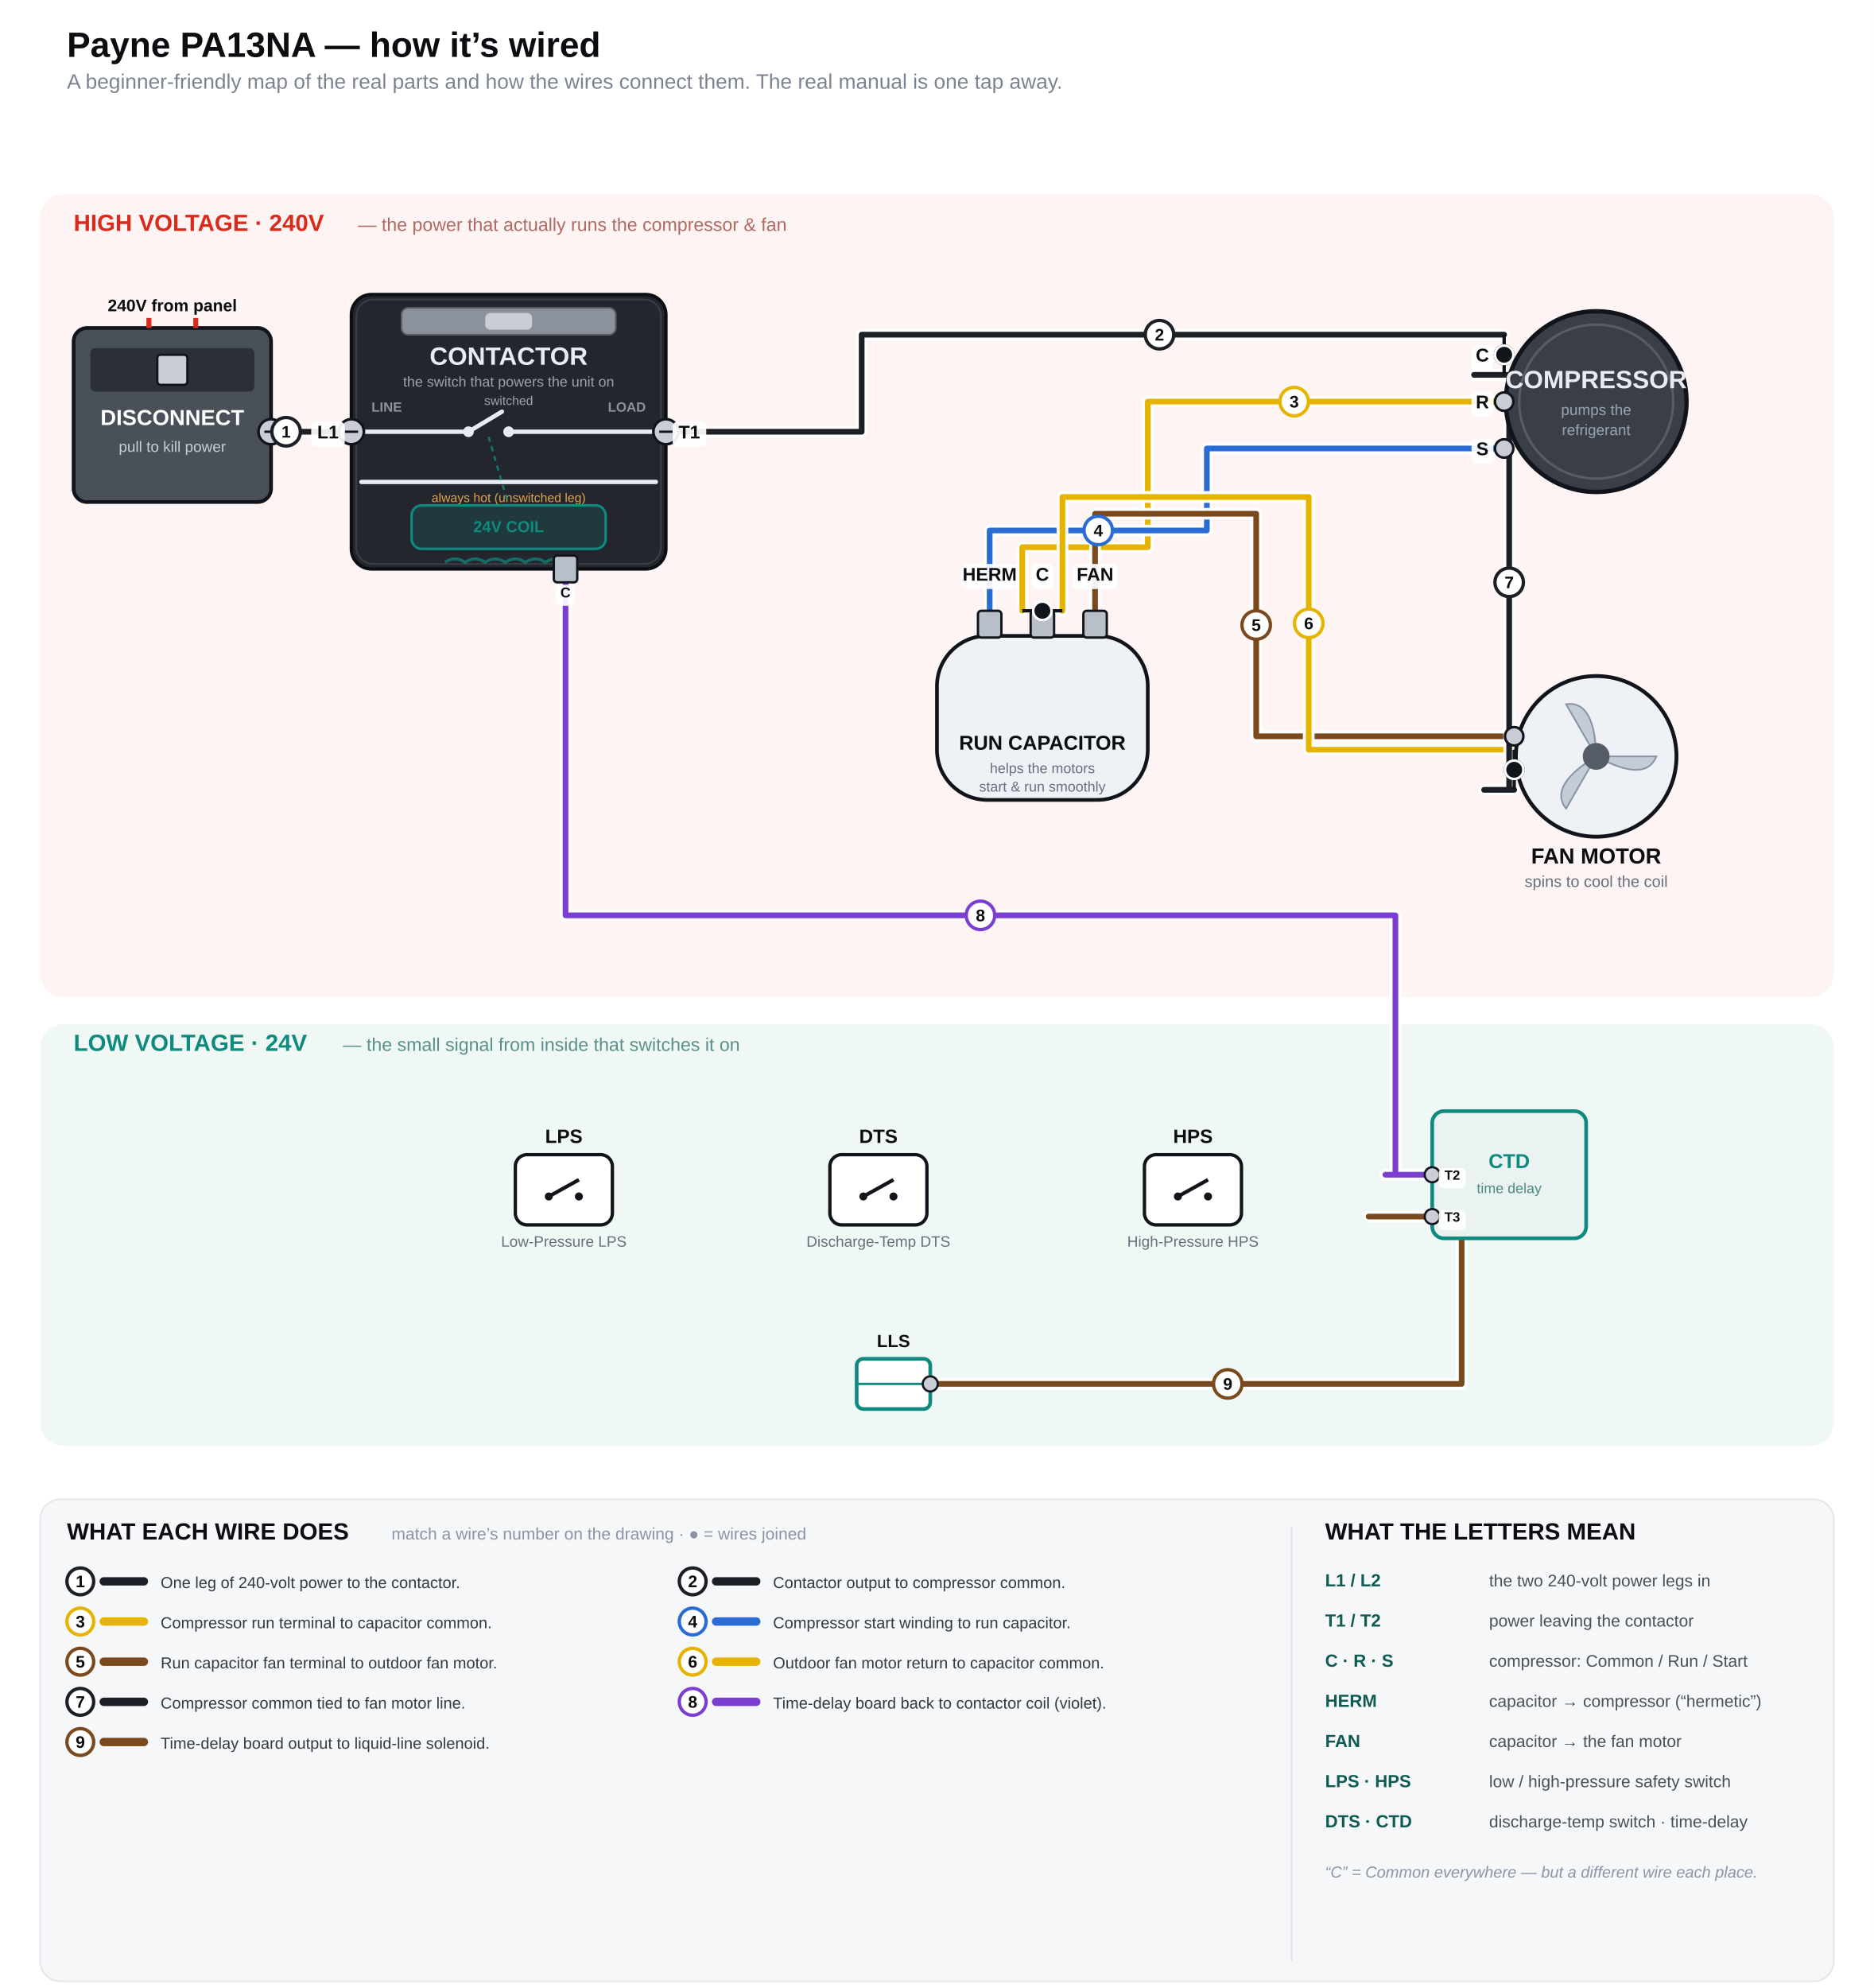
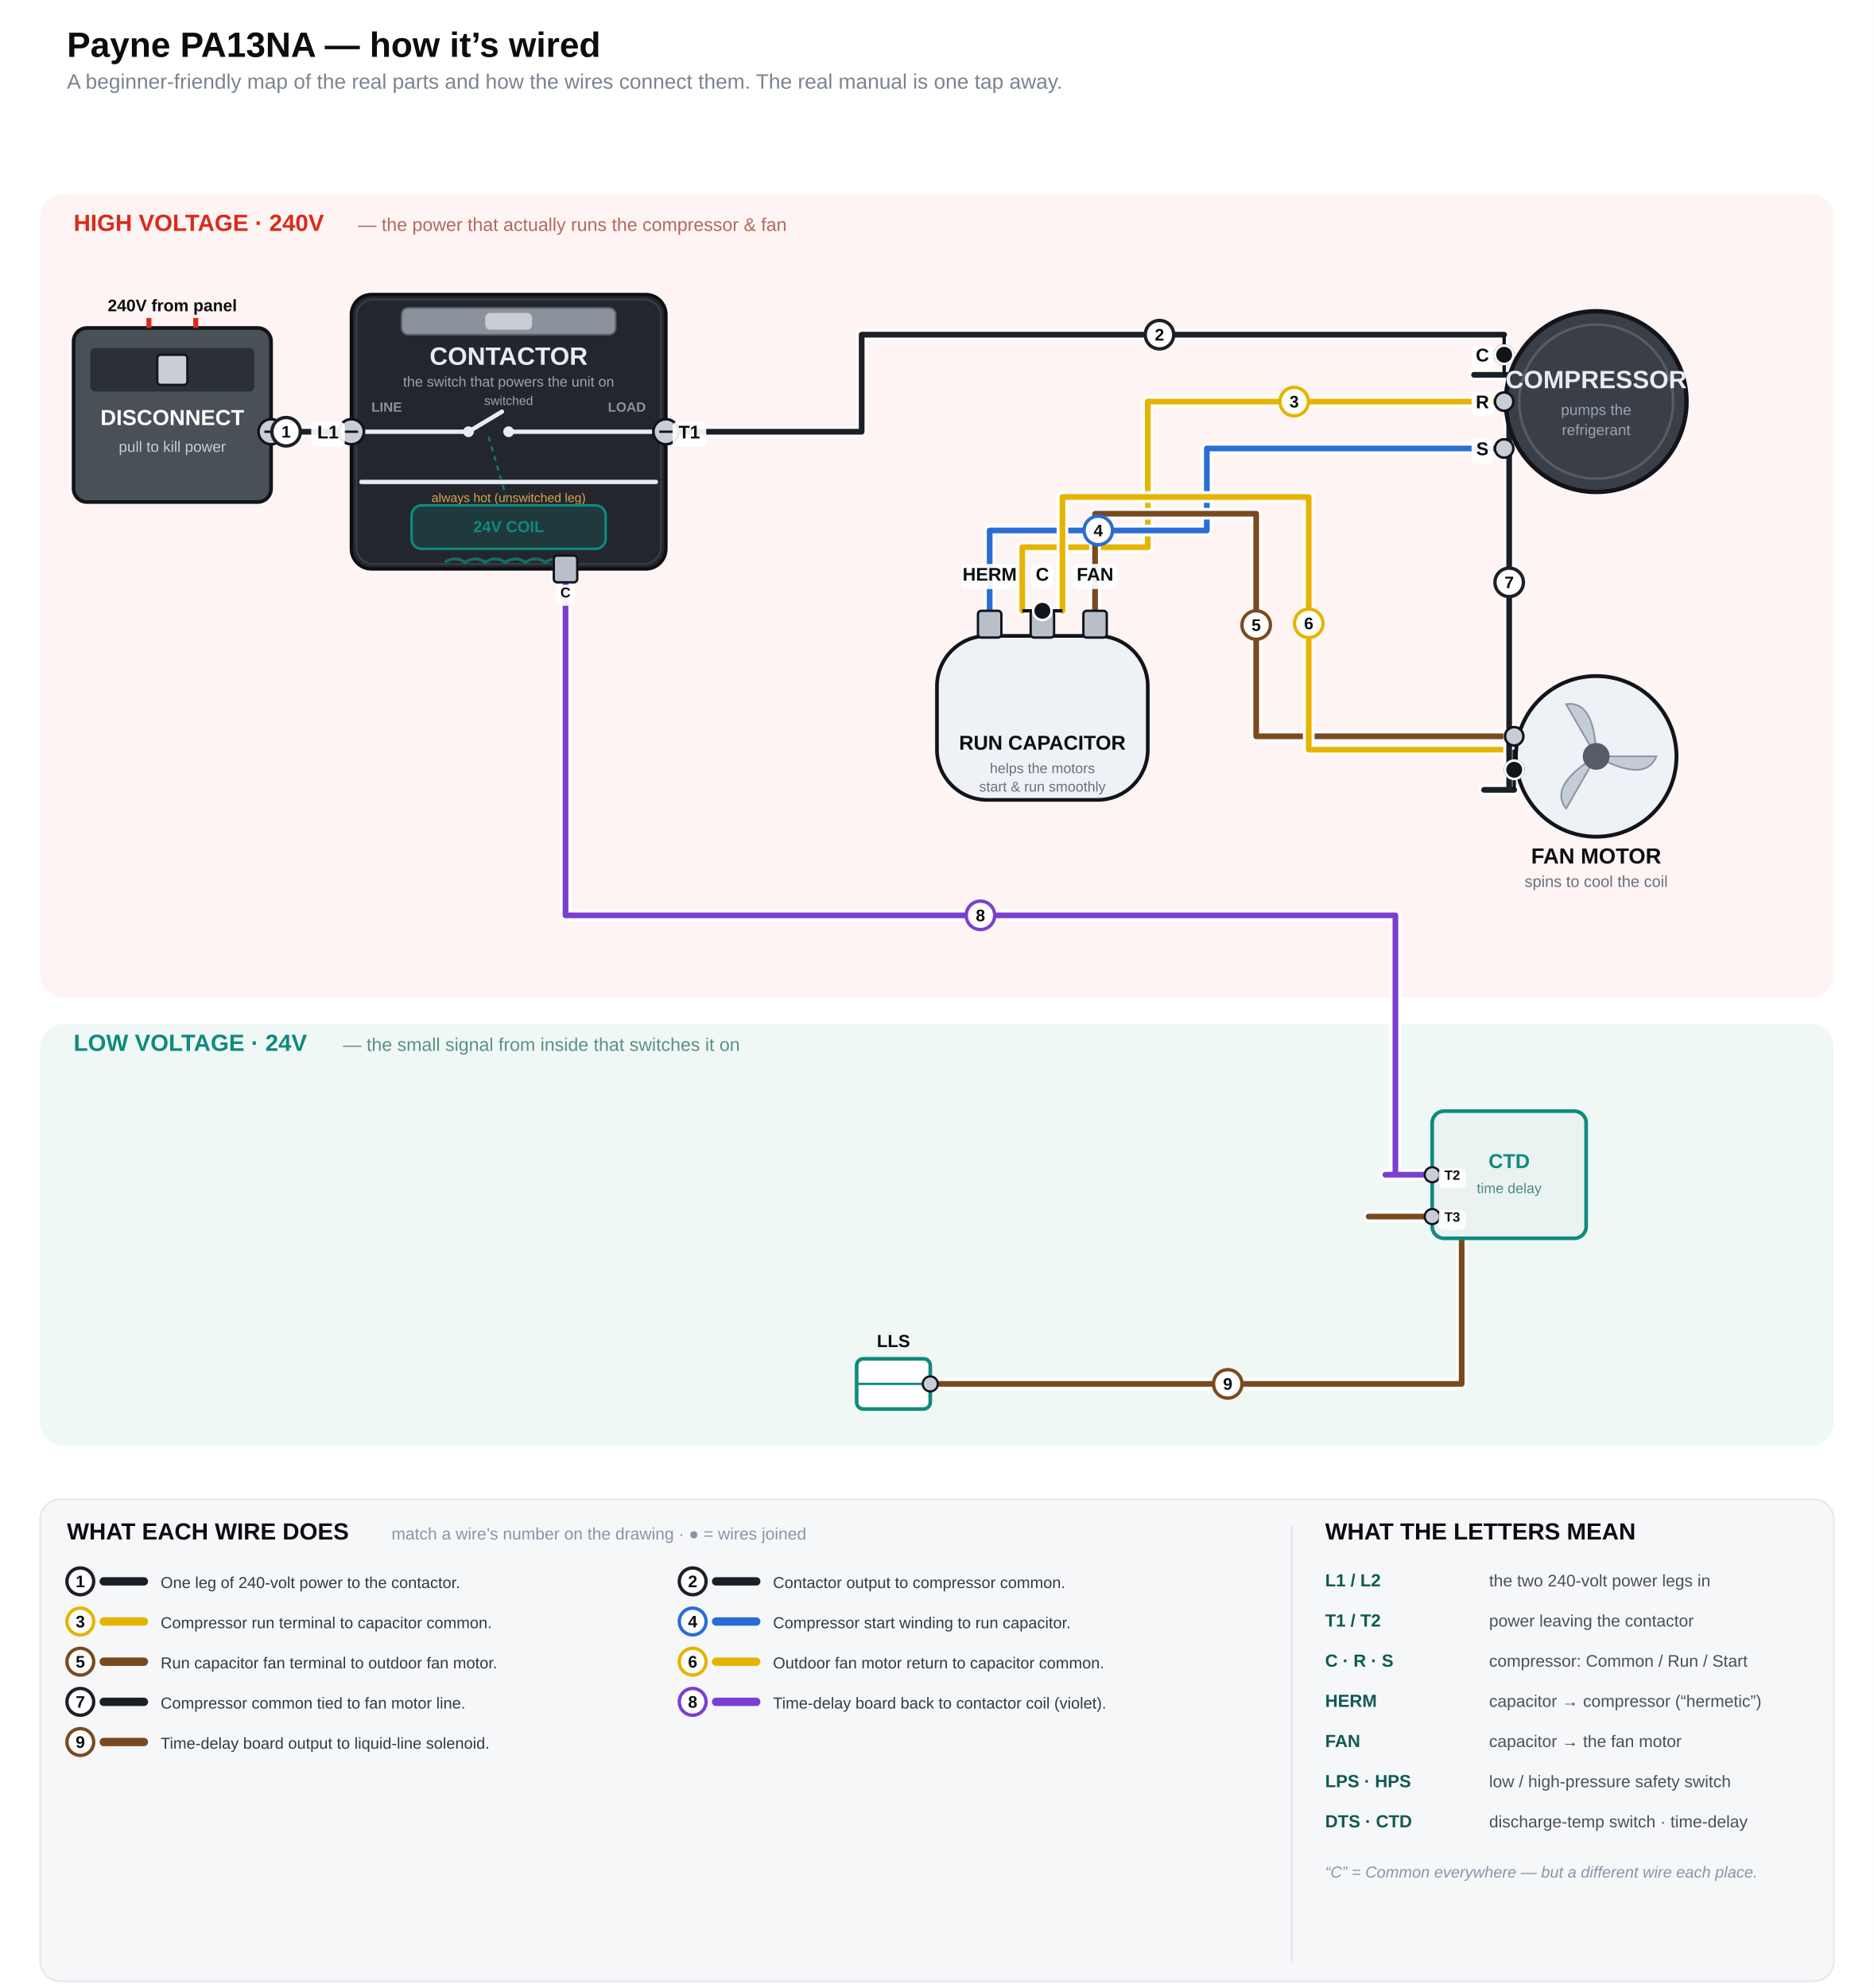
<svg xmlns="http://www.w3.org/2000/svg" width="1120" height="1188" viewBox="0 0 1120 1188" font-family="ui-sans-serif,system-ui,Arial,sans-serif">
  <rect x="0" y="0" width="1120" height="1188" fill="#ffffff" />
  <rect x="24" y="116" width="1072" height="480" rx="14" fill="#fdf4f3" />
  <rect x="24" y="612" width="1072" height="252" rx="14" fill="#f0f8f6" />
  <text x="40" y="34" font-size="21" font-weight="800" fill="#0b0d10">Payne PA13NA — how it’s wired</text>
  <text x="40" y="53" font-size="12.5" fill="#7a8390">A beginner-friendly map of the real parts and how the wires connect them. The real manual is one tap away.</text>
  <text x="44" y="138" font-size="14" font-weight="800" fill="#d92b1c">HIGH VOLTAGE · 240V</text>
  <text x="214" y="138" font-size="11" fill="#b06a62">— the power that actually runs the compressor &amp; fan</text>
  <text x="44" y="628" font-size="14" font-weight="800" fill="#0f8a7e">LOW VOLTAGE · 24V</text>
  <text x="205" y="628" font-size="11" fill="#5a9089">— the small signal from inside that switches it on</text>
  <path d="M 162.0 258.0 L 180.0 258.0 L 150.0 258.0 L 150.0 258.0 L 192.0 258.0 L 210.0 258.0" fill="none" stroke="#ffffff" stroke-width="7" opacity="0.95" stroke-linejoin="round" stroke-linecap="round" />
  <path data-conn="PWR/L1|CONT/11" d="M 162.0 258.0 L 180.0 258.0 L 150.0 258.0 L 150.0 258.0 L 192.0 258.0 L 210.0 258.0" fill="none" stroke="#1c1f26" stroke-width="3.4" stroke-linejoin="round" stroke-linecap="round" />
  <path d="M 398.0 258.0 L 426.0 258.0 L 515.0 258.0 L 515.0 200.0 L 871.0 200.0 L 899.0 200.0" fill="none" stroke="#ffffff" stroke-width="7" opacity="0.95" stroke-linejoin="round" stroke-linecap="round" />
  <path data-conn="CONT/21|COMP/C" d="M 398.0 258.0 L 426.0 258.0 L 515.0 258.0 L 515.0 200.0 L 871.0 200.0 L 899.0 200.0" fill="none" stroke="#1c1f26" stroke-width="3.4" stroke-linejoin="round" stroke-linecap="round" />
  <path d="M 899.0 240.0 L 861.0 240.0 L 686.0 240.0 L 686.0 327.0 L 611.0 327.0 L 611.0 365.0" fill="none" stroke="#ffffff" stroke-width="7" opacity="0.95" stroke-linejoin="round" stroke-linecap="round" />
  <path data-conn="COMP/R|CAP/C" d="M 899.0 240.0 L 861.0 240.0 L 686.0 240.0 L 686.0 327.0 L 611.0 327.0 L 611.0 365.0" fill="none" stroke="#e6b400" stroke-width="3.4" stroke-linejoin="round" stroke-linecap="round" />
  <path d="M 899.0 268.0 L 851.0 268.0 L 721.3 268.0 L 721.3 317.0 L 591.5 317.0 L 591.5 365.0" fill="none" stroke="#ffffff" stroke-width="7" opacity="0.95" stroke-linejoin="round" stroke-linecap="round" />
  <path data-conn="COMP/S|CAP/H" d="M 899.0 268.0 L 851.0 268.0 L 721.3 268.0 L 721.3 317.0 L 591.5 317.0 L 591.5 365.0" fill="none" stroke="#2b6cd4" stroke-width="3.4" stroke-linejoin="round" stroke-linecap="round" />
  <path d="M 654.5 365.0 L 654.5 307.0 L 750.8 307.0 L 750.8 440.0 L 847.0 440.0 L 905.0 440.0" fill="none" stroke="#ffffff" stroke-width="7" opacity="0.95" stroke-linejoin="round" stroke-linecap="round" />
  <path data-conn="CAP/F|OFM/L1" d="M 654.5 365.0 L 654.5 307.0 L 750.8 307.0 L 750.8 440.0 L 847.0 440.0 L 905.0 440.0" fill="none" stroke="#7a4a1e" stroke-width="3.4" stroke-linejoin="round" stroke-linecap="round" />
  <path d="M 905.0 448.0 L 837.0 448.0 L 782.2 448.0 L 782.2 297.0 L 635.0 297.0 L 635.0 365.0" fill="none" stroke="#ffffff" stroke-width="7" opacity="0.95" stroke-linejoin="round" stroke-linecap="round" />
  <path data-conn="OFM/L2|CAP/C" d="M 905.0 448.0 L 837.0 448.0 L 782.2 448.0 L 782.2 297.0 L 635.0 297.0 L 635.0 365.0" fill="none" stroke="#e6b400" stroke-width="3.4" stroke-linejoin="round" stroke-linecap="round" />
  <path d="M 899.0 224.0 L 881.0 224.0 L 902.0 224.0 L 902.0 472.0 L 887.0 472.0 L 905.0 472.0" fill="none" stroke="#ffffff" stroke-width="7" opacity="0.95" stroke-linejoin="round" stroke-linecap="round" />
  <path data-conn="COMP/C|OFM/L2" d="M 899.0 224.0 L 881.0 224.0 L 902.0 224.0 L 902.0 472.0 L 887.0 472.0 L 905.0 472.0" fill="none" stroke="#1c1f26" stroke-width="3.4" stroke-linejoin="round" stroke-linecap="round" />
  <path d="M 856.0 702.0 L 828.0 702.0 L 834.0 702.0 L 834.0 547.0 L 338.0 547.0 L 338.0 340.0" fill="none" stroke="#ffffff" stroke-width="7" opacity="0.95" stroke-linejoin="round" stroke-linecap="round" />
  <path data-conn="CTD/T2|CONT/A2" d="M 856.0 702.0 L 828.0 702.0 L 834.0 702.0 L 834.0 547.0 L 338.0 547.0 L 338.0 340.0" fill="none" stroke="#7a3fd0" stroke-width="3.4" stroke-linejoin="round" stroke-linecap="round" />
  <path d="M 856.0 727.0 L 818.0 727.0 L 873.6 727.0 L 873.6 827.0 L 594.0 827.0 L 556.0 827.0" fill="none" stroke="#ffffff" stroke-width="7" opacity="0.95" stroke-linejoin="round" stroke-linecap="round" />
  <path data-conn="CTD/T3|LLS/2" d="M 856.0 727.0 L 818.0 727.0 L 873.6 727.0 L 873.6 827.0 L 594.0 827.0 L 556.0 827.0" fill="none" stroke="#7a4a1e" stroke-width="3.4" stroke-linejoin="round" stroke-linecap="round" />
  <g data-part="PWR">
    <rect x="44.0" y="196.0" width="118" height="104" rx="8" fill="#4a5058" stroke="#11141a" stroke-width="2.2" />
    <rect x="54.0" y="208.0" width="98" height="26" rx="3" fill="#2b2f37" />
    <rect x="94.0" y="212.0" width="18" height="18" rx="2" fill="#c9ced6" stroke="#11141a" stroke-width="1.4" />
    <text x="103.0" y="254.0" text-anchor="middle" font-size="13" font-weight="800" fill="#fff">DISCONNECT</text>
    <text x="103.0" y="270.0" text-anchor="middle" font-size="9" fill="#c9ced6">pull to kill power</text>
    <text x="103.0" y="186.0" text-anchor="middle" font-size="10" font-weight="700" fill="#0b0d10">240V from panel</text>
    <line x1="89.0" y1="196.0" x2="89.0" y2="190.0" stroke="#d92b1c" stroke-width="3" />
    <line x1="117.0" y1="196.0" x2="117.0" y2="190.0" stroke="#d92b1c" stroke-width="3" />
    <circle cx="162.0" cy="258.0" r="7.5" fill="#c9ced6" stroke="#11141a" stroke-width="1.6" />
    <line x1="158.0" y1="258.0" x2="166.0" y2="258.0" stroke="#11141a" stroke-width="1.4" />
  </g>
  <g data-part="CONT">
    <rect x="210.0" y="176.0" width="188" height="164" rx="12" fill="#23262d" stroke="#0c0e12" stroke-width="2" />
    <rect x="213.0" y="179.0" width="182" height="158" rx="10" fill="none" stroke="#3a3f47" stroke-width="1" />
    <rect x="240.0" y="184.0" width="128" height="16" rx="4" fill="#8b929c" stroke="#5b616b" stroke-width="1" />
    <rect x="290.0" y="187.0" width="28" height="10" rx="3" fill="#c9ced6" />
    <text x="304.0" y="218.0" text-anchor="middle" font-size="15" font-weight="800" fill="#e8ecf2">CONTACTOR</text>
    <text x="304.0" y="231.0" text-anchor="middle" font-size="8.5" fill="#9aa3b2">the switch that powers the unit on</text>
    <text x="222.0" y="246.0" font-size="8" font-weight="700" fill="#8b929c">LINE</text>
    <text x="386.0" y="246.0" text-anchor="end" font-size="8" font-weight="700" fill="#8b929c">LOAD</text>
    <line x1="216.0" y1="258.0" x2="280.0" y2="258.0" stroke="#e8ecf2" stroke-width="2.6" stroke-linecap="round" />
    <circle cx="280.0" cy="258.0" r="3.2" fill="#e8ecf2" />
    <line x1="280.0" y1="258.0" x2="300.0" y2="246.0" stroke="#e8ecf2" stroke-width="2.6" stroke-linecap="round" />
    <circle cx="304.0" cy="258.0" r="3.2" fill="#e8ecf2" />
    <line x1="304.0" y1="258.0" x2="392.0" y2="258.0" stroke="#e8ecf2" stroke-width="2.6" stroke-linecap="round" />
    <text x="304.0" y="242.0" text-anchor="middle" font-size="7.5" fill="#9aa3b2">switched</text>
    <line x1="216.0" y1="288.0" x2="392.0" y2="288.0" stroke="#e8ecf2" stroke-width="2.6" stroke-linecap="round" />
    <text x="304.0" y="300.0" text-anchor="middle" font-size="7.5" fill="#e0a24a">always hot (unswitched leg)</text>
    <rect x="246.0" y="302.0" width="116" height="26" rx="6" fill="#0f8a7e" fill-opacity="0.20" stroke="#0f8a7e" stroke-width="1.5" />
    <text x="304.0" y="318.0" text-anchor="middle" font-size="9.5" font-weight="800" fill="#0f8a7e">24V COIL</text>
    <path d="M 266.0 336.0 Q 272.0 332.0 278.0 336.0 Q 284.0 332.0 290.0 336.0 Q 296.0 332.0 302.0 336.0 Q 308.0 332.0 314.0 336.0 Q 320.0 332.0 326.0 336.0 Q 332.0 332.0 338.0 336.0" fill="none" stroke="#0f8a7e" stroke-width="1.8" opacity="0.7" />
    <line x1="292.0" y1="261.0" x2="304.0" y2="302.0" stroke="#0f8a7e" stroke-width="1.3" stroke-dasharray="3 3" opacity="0.8" />
    <circle cx="210.0" cy="258.0" r="7.5" fill="#c9ced6" stroke="#11141a" stroke-width="1.6" />
    <line x1="206.0" y1="258.0" x2="214.0" y2="258.0" stroke="#11141a" stroke-width="1.4" />
    <rect x="186.0" y="252.0" width="20.1" height="15.0" rx="3" fill="#ffffff" opacity="0.92" />
    <text x="196.0" y="262.0" text-anchor="middle" font-size="11" font-weight="700" fill="#0b0d10">L1</text>
    <circle cx="398.0" cy="258.0" r="7.5" fill="#c9ced6" stroke="#11141a" stroke-width="1.6" />
    <line x1="394.0" y1="258.0" x2="402.0" y2="258.0" stroke="#11141a" stroke-width="1.4" />
    <rect x="402.0" y="252.0" width="20.1" height="15.0" rx="3" fill="#ffffff" opacity="0.92" />
    <text x="412.0" y="262.0" text-anchor="middle" font-size="11" font-weight="700" fill="#0b0d10">T1</text>
    <rect x="331.0" y="332.0" width="14" height="16" rx="2" fill="#b9bfc9" stroke="#11141a" stroke-width="1.4" />
    <rect x="332.3" y="349.5" width="11.4" height="12.5" rx="3" fill="#ffffff" opacity="0.92" />
    <text x="338.0" y="357.0" text-anchor="middle" font-size="8.5" font-weight="700" fill="#0b0d10">C</text>
  </g>
  <g data-part="COMP">
    <circle cx="954.0" cy="240.0" r="54" fill="#3a3f47" stroke="#11141a" stroke-width="2.6" />
    <circle cx="954.0" cy="240.0" r="46" fill="none" stroke="#565c66" stroke-width="1.5" />
    <text x="954.0" y="232.0" text-anchor="middle" font-size="15" font-weight="800" fill="#e8ecf2">COMPRESSOR</text>
    <text x="954.0" y="248.0" text-anchor="middle" font-size="9" fill="#9aa3b2">pumps the</text>
    <text x="954.0" y="260.0" text-anchor="middle" font-size="9" fill="#9aa3b2">refrigerant</text>
    <circle cx="899.0" cy="212.0" r="5.5" fill="#c9ced6" stroke="#11141a" stroke-width="1.5" />
    <rect x="879.5" y="206.0" width="13.0" height="15.0" rx="3" fill="#ffffff" opacity="0.92" />
    <text x="886.0" y="216.0" text-anchor="middle" font-size="11" font-weight="700" fill="#0b0d10">C</text>
    <circle cx="899.0" cy="240.0" r="5.5" fill="#c9ced6" stroke="#11141a" stroke-width="1.5" />
    <rect x="879.5" y="234.0" width="13.0" height="15.0" rx="3" fill="#ffffff" opacity="0.92" />
    <text x="886.0" y="244.0" text-anchor="middle" font-size="11" font-weight="700" fill="#0b0d10">R</text>
    <circle cx="899.0" cy="268.0" r="5.5" fill="#c9ced6" stroke="#11141a" stroke-width="1.5" />
    <rect x="879.5" y="262.0" width="13.0" height="15.0" rx="3" fill="#ffffff" opacity="0.92" />
    <text x="886.0" y="272.0" text-anchor="middle" font-size="11" font-weight="700" fill="#0b0d10">S</text>
  </g>
  <g data-part="CAP">
    <rect x="560.0" y="380.0" width="126" height="98" rx="30" fill="#eef1f5" stroke="#11141a" stroke-width="2.2" />
    <text x="623.0" y="448.0" text-anchor="middle" font-size="12" font-weight="800" fill="#0b0d10">RUN CAPACITOR</text>
    <text x="623.0" y="462.0" text-anchor="middle" font-size="8.5" fill="#66707d">helps the motors</text>
    <text x="623.0" y="473.0" text-anchor="middle" font-size="8.5" fill="#66707d">start &amp; run smoothly</text>
    <rect x="584.5" y="365.0" width="14" height="16" rx="2" fill="#b9bfc9" stroke="#11141a" stroke-width="1.4" />
    <rect x="574.4" y="337.0" width="34.2" height="15.0" rx="3" fill="#ffffff" opacity="0.92" />
    <text x="591.5" y="347.0" text-anchor="middle" font-size="11" font-weight="700" fill="#0b0d10">HERM</text>
    <rect x="616.0" y="365.0" width="14" height="16" rx="2" fill="#b9bfc9" stroke="#11141a" stroke-width="1.4" />
    <rect x="616.5" y="337.0" width="13.0" height="15.0" rx="3" fill="#ffffff" opacity="0.92" />
    <text x="623.0" y="347.0" text-anchor="middle" font-size="11" font-weight="700" fill="#0b0d10">C</text>
    <rect x="647.5" y="365.0" width="14" height="16" rx="2" fill="#b9bfc9" stroke="#11141a" stroke-width="1.4" />
    <rect x="640.9" y="337.0" width="27.1" height="15.0" rx="3" fill="#ffffff" opacity="0.92" />
    <text x="654.5" y="347.0" text-anchor="middle" font-size="11" font-weight="700" fill="#0b0d10">FAN</text>
  </g>
  <g data-part="OFM">
    <circle cx="954.0" cy="452.0" r="48" fill="#eef1f5" stroke="#11141a" stroke-width="2.3" />
    <path d="M 954.0 452.0 Q 983.5 468.1 990.0 452.0 Z" fill="#c4ccd6" stroke="#8a94a6" stroke-width="1" />
    <path d="M 954.0 452.0 Q 925.3 469.5 936.0 483.2 Z" fill="#c4ccd6" stroke="#8a94a6" stroke-width="1" />
    <path d="M 954.0 452.0 Q 953.2 418.4 936.0 420.8 Z" fill="#c4ccd6" stroke="#8a94a6" stroke-width="1" />
    <circle cx="954.0" cy="452.0" r="8" fill="#565c66" />
    <text x="954.0" y="516.0" text-anchor="middle" font-size="13" font-weight="800" fill="#0b0d10">FAN MOTOR</text>
    <text x="954.0" y="530.0" text-anchor="middle" font-size="9.5" fill="#66707d">spins to cool the coil</text>
    <circle cx="905.0" cy="440.0" r="5.5" fill="#c9ced6" stroke="#11141a" stroke-width="1.5" />
    <circle cx="905.0" cy="460.0" r="5.5" fill="#c9ced6" stroke="#11141a" stroke-width="1.5" />
  </g>
  <g data-part="CTD">
    <rect x="856.0" y="664.0" width="92" height="76" rx="7" fill="#eaf3f1" stroke="#0f8a7e" stroke-width="2.2" />
    <text x="902.0" y="698.0" text-anchor="middle" font-size="12" font-weight="800" fill="#0f8a7e">CTD</text>
    <text x="902.0" y="713.0" text-anchor="middle" font-size="8.5" fill="#4a8a82">time delay</text>
    <circle cx="856.0" cy="702.0" r="4.5" fill="#c9ced6" stroke="#11141a" stroke-width="1.3" />
    <rect x="859.9" y="698.0" width="16.2" height="12.0" rx="3" fill="#ffffff" opacity="0.92" />
    <text x="868.0" y="705.0" text-anchor="middle" font-size="8" font-weight="700" fill="#0b0d10">T2</text>
    <circle cx="856.0" cy="727.0" r="4.5" fill="#c9ced6" stroke="#11141a" stroke-width="1.3" />
    <rect x="859.9" y="723.0" width="16.2" height="12.0" rx="3" fill="#ffffff" opacity="0.92" />
    <text x="868.0" y="730.0" text-anchor="middle" font-size="8" font-weight="700" fill="#0b0d10">T3</text>
  </g>
  <g data-part="LLS">
    <rect x="512.0" y="812.0" width="44" height="30" rx="4" fill="#fff" stroke="#0f8a7e" stroke-width="2.2" />
    <line x1="512.0" y1="827.0" x2="556.0" y2="827.0" stroke="#0f8a7e" stroke-width="1.4" />
    <text x="534.0" y="805.0" text-anchor="middle" font-size="10.5" font-weight="800" fill="#0b0d10">LLS</text>
    <circle cx="556.0" cy="827.0" r="4.5" fill="#c9ced6" stroke="#11141a" stroke-width="1.3" />
-   </g>
-   <g data-part="LPS">
-     <rect x="308.0" y="690.0" width="58" height="42" rx="7" fill="#fff" stroke="#11141a" stroke-width="2" />
-     <circle cx="328.0" cy="715.0" r="2.4" fill="#11141a" />
-     <line x1="328.0" y1="715.0" x2="346.0" y2="705.0" stroke="#11141a" stroke-width="2.2" />
-     <circle cx="346.0" cy="715.0" r="2.4" fill="#11141a" />
-     <text x="337.0" y="683.0" text-anchor="middle" font-size="11.5" font-weight="800" fill="#0b0d10">LPS</text>
-     <text x="337.0" y="745.0" text-anchor="middle" font-size="9" fill="#66707d">Low-Pressure LPS</text>
-   </g>
-   <g data-part="DTS">
-     <rect x="496.0" y="690.0" width="58" height="42" rx="7" fill="#fff" stroke="#11141a" stroke-width="2" />
-     <circle cx="516.0" cy="715.0" r="2.4" fill="#11141a" />
-     <line x1="516.0" y1="715.0" x2="534.0" y2="705.0" stroke="#11141a" stroke-width="2.2" />
-     <circle cx="534.0" cy="715.0" r="2.4" fill="#11141a" />
-     <text x="525.0" y="683.0" text-anchor="middle" font-size="11.5" font-weight="800" fill="#0b0d10">DTS</text>
-     <text x="525.0" y="745.0" text-anchor="middle" font-size="9" fill="#66707d">Discharge-Temp DTS</text>
-   </g>
-   <g data-part="HPS">
-     <rect x="684.0" y="690.0" width="58" height="42" rx="7" fill="#fff" stroke="#11141a" stroke-width="2" />
-     <circle cx="704.0" cy="715.0" r="2.4" fill="#11141a" />
-     <line x1="704.0" y1="715.0" x2="722.0" y2="705.0" stroke="#11141a" stroke-width="2.2" />
-     <circle cx="722.0" cy="715.0" r="2.4" fill="#11141a" />
-     <text x="713.0" y="683.0" text-anchor="middle" font-size="11.5" font-weight="800" fill="#0b0d10">HPS</text>
-     <text x="713.0" y="745.0" text-anchor="middle" font-size="9" fill="#66707d">High-Pressure HPS</text>
  </g>
  <line x1="899.0" y1="200.0" x2="899.0" y2="224.0" stroke="#11141a" stroke-width="2" />
  <circle cx="899.0" cy="212.0" r="5.5" fill="#11141a" stroke="#ffffff" stroke-width="1.5" />
  <line x1="611.0" y1="365.0" x2="635.0" y2="365.0" stroke="#11141a" stroke-width="2" />
  <circle cx="623.0" cy="365.0" r="5.5" fill="#11141a" stroke="#ffffff" stroke-width="1.5" />
  <line x1="905.0" y1="448.0" x2="905.0" y2="472.0" stroke="#11141a" stroke-width="2" />
  <circle cx="905.0" cy="460.0" r="5.5" fill="#11141a" stroke="#ffffff" stroke-width="1.5" />
  <circle cx="171.0" cy="258.0" r="8.5" fill="#ffffff" stroke="#1c1f26" stroke-width="2" />
  <text x="171.0" y="261.5" text-anchor="middle" font-size="10" font-weight="800" fill="#0b0d10">1</text>
  <circle cx="693.0" cy="200.0" r="8.5" fill="#ffffff" stroke="#1c1f26" stroke-width="2" />
  <text x="693.0" y="203.5" text-anchor="middle" font-size="10" font-weight="800" fill="#0b0d10">2</text>
  <circle cx="773.5" cy="240.0" r="8.5" fill="#ffffff" stroke="#e6b400" stroke-width="2" />
  <text x="773.5" y="243.5" text-anchor="middle" font-size="10" font-weight="800" fill="#0b0d10">3</text>
  <circle cx="656.4" cy="317.0" r="8.5" fill="#ffffff" stroke="#2b6cd4" stroke-width="2" />
  <text x="656.4" y="320.5" text-anchor="middle" font-size="10" font-weight="800" fill="#0b0d10">4</text>
  <circle cx="750.8" cy="373.5" r="8.5" fill="#ffffff" stroke="#7a4a1e" stroke-width="2" />
  <text x="750.8" y="377.0" text-anchor="middle" font-size="10" font-weight="800" fill="#0b0d10">5</text>
  <circle cx="782.2" cy="372.5" r="8.5" fill="#ffffff" stroke="#e6b400" stroke-width="2" />
  <text x="782.2" y="376.0" text-anchor="middle" font-size="10" font-weight="800" fill="#0b0d10">6</text>
  <circle cx="902.0" cy="348.0" r="8.5" fill="#ffffff" stroke="#1c1f26" stroke-width="2" />
  <text x="902.0" y="351.5" text-anchor="middle" font-size="10" font-weight="800" fill="#0b0d10">7</text>
  <circle cx="586.0" cy="547.0" r="8.5" fill="#ffffff" stroke="#7a3fd0" stroke-width="2" />
  <text x="586.0" y="550.5" text-anchor="middle" font-size="10" font-weight="800" fill="#0b0d10">8</text>
  <circle cx="733.8" cy="827.0" r="8.5" fill="#ffffff" stroke="#7a4a1e" stroke-width="2" />
  <text x="733.8" y="830.5" text-anchor="middle" font-size="10" font-weight="800" fill="#0b0d10">9</text>
  <rect x="24" y="896.0" width="1072" height="288" rx="12" fill="#f6f7f9" stroke="#e4e7ec" stroke-width="1" />
  <line x1="772" y1="912.0" x2="772" y2="1172.0" stroke="#e0e4e9" stroke-width="1" />
  <text x="40" y="920.0" font-size="14" font-weight="800" fill="#0b0d10">WHAT EACH WIRE DOES</text>
  <text x="234" y="920.0" font-size="10" fill="#8a94a6">match a wire’s number on the drawing · ● = wires joined</text>
  <circle cx="48.0" cy="945.0" r="8" fill="#ffffff" stroke="#1c1f26" stroke-width="2" />
  <text x="48.0" y="948.5" text-anchor="middle" font-size="10" font-weight="800" fill="#0b0d10">1</text>
  <line x1="62.0" y1="945.0" x2="86.0" y2="945.0" stroke="#1c1f26" stroke-width="5" stroke-linecap="round" />
  <text x="96.0" y="949.0" font-size="9.5" fill="#333a42">One leg of 240-volt power to the contactor.</text>
  <circle cx="414.0" cy="945.0" r="8" fill="#ffffff" stroke="#1c1f26" stroke-width="2" />
  <text x="414.0" y="948.5" text-anchor="middle" font-size="10" font-weight="800" fill="#0b0d10">2</text>
  <line x1="428.0" y1="945.0" x2="452.0" y2="945.0" stroke="#1c1f26" stroke-width="5" stroke-linecap="round" />
  <text x="462.0" y="949.0" font-size="9.5" fill="#333a42">Contactor output to compressor common.</text>
  <circle cx="48.0" cy="969.0" r="8" fill="#ffffff" stroke="#e6b400" stroke-width="2" />
  <text x="48.0" y="972.5" text-anchor="middle" font-size="10" font-weight="800" fill="#0b0d10">3</text>
  <line x1="62.0" y1="969.0" x2="86.0" y2="969.0" stroke="#e6b400" stroke-width="5" stroke-linecap="round" />
  <text x="96.0" y="973.0" font-size="9.5" fill="#333a42">Compressor run terminal to capacitor common.</text>
  <circle cx="414.0" cy="969.0" r="8" fill="#ffffff" stroke="#2b6cd4" stroke-width="2" />
  <text x="414.0" y="972.5" text-anchor="middle" font-size="10" font-weight="800" fill="#0b0d10">4</text>
  <line x1="428.0" y1="969.0" x2="452.0" y2="969.0" stroke="#2b6cd4" stroke-width="5" stroke-linecap="round" />
  <text x="462.0" y="973.0" font-size="9.5" fill="#333a42">Compressor start winding to run capacitor.</text>
  <circle cx="48.0" cy="993.0" r="8" fill="#ffffff" stroke="#7a4a1e" stroke-width="2" />
  <text x="48.0" y="996.5" text-anchor="middle" font-size="10" font-weight="800" fill="#0b0d10">5</text>
  <line x1="62.0" y1="993.0" x2="86.0" y2="993.0" stroke="#7a4a1e" stroke-width="5" stroke-linecap="round" />
  <text x="96.0" y="997.0" font-size="9.5" fill="#333a42">Run capacitor fan terminal to outdoor fan motor.</text>
  <circle cx="414.0" cy="993.0" r="8" fill="#ffffff" stroke="#e6b400" stroke-width="2" />
  <text x="414.0" y="996.5" text-anchor="middle" font-size="10" font-weight="800" fill="#0b0d10">6</text>
  <line x1="428.0" y1="993.0" x2="452.0" y2="993.0" stroke="#e6b400" stroke-width="5" stroke-linecap="round" />
  <text x="462.0" y="997.0" font-size="9.5" fill="#333a42">Outdoor fan motor return to capacitor common.</text>
  <circle cx="48.0" cy="1017.0" r="8" fill="#ffffff" stroke="#1c1f26" stroke-width="2" />
  <text x="48.0" y="1020.5" text-anchor="middle" font-size="10" font-weight="800" fill="#0b0d10">7</text>
  <line x1="62.0" y1="1017.0" x2="86.0" y2="1017.0" stroke="#1c1f26" stroke-width="5" stroke-linecap="round" />
  <text x="96.0" y="1021.0" font-size="9.5" fill="#333a42">Compressor common tied to fan motor line.</text>
  <circle cx="414.0" cy="1017.0" r="8" fill="#ffffff" stroke="#7a3fd0" stroke-width="2" />
  <text x="414.0" y="1020.5" text-anchor="middle" font-size="10" font-weight="800" fill="#0b0d10">8</text>
  <line x1="428.0" y1="1017.0" x2="452.0" y2="1017.0" stroke="#7a3fd0" stroke-width="5" stroke-linecap="round" />
  <text x="462.0" y="1021.0" font-size="9.5" fill="#333a42">Time-delay board back to contactor coil (violet).</text>
  <circle cx="48.0" cy="1041.0" r="8" fill="#ffffff" stroke="#7a4a1e" stroke-width="2" />
  <text x="48.0" y="1044.5" text-anchor="middle" font-size="10" font-weight="800" fill="#0b0d10">9</text>
  <line x1="62.0" y1="1041.0" x2="86.0" y2="1041.0" stroke="#7a4a1e" stroke-width="5" stroke-linecap="round" />
  <text x="96.0" y="1045.0" font-size="9.5" fill="#333a42">Time-delay board output to liquid-line solenoid.</text>
  <text x="792" y="920.0" font-size="14" font-weight="800" fill="#0b0d10">WHAT THE LETTERS MEAN</text>
  <text x="792" y="948.0" font-size="10.5" font-weight="800" fill="#0f5a52">L1 / L2</text>
  <text x="890" y="948.0" font-size="10" fill="#4a5058">the two 240-volt power legs in</text>
  <text x="792" y="972.0" font-size="10.5" font-weight="800" fill="#0f5a52">T1 / T2</text>
  <text x="890" y="972.0" font-size="10" fill="#4a5058">power leaving the contactor</text>
  <text x="792" y="996.0" font-size="10.5" font-weight="800" fill="#0f5a52">C · R · S</text>
  <text x="890" y="996.0" font-size="10" fill="#4a5058">compressor: Common / Run / Start</text>
  <text x="792" y="1020.0" font-size="10.5" font-weight="800" fill="#0f5a52">HERM</text>
  <text x="890" y="1020.0" font-size="10" fill="#4a5058">capacitor → compressor (“hermetic”)</text>
  <text x="792" y="1044.0" font-size="10.5" font-weight="800" fill="#0f5a52">FAN</text>
  <text x="890" y="1044.0" font-size="10" fill="#4a5058">capacitor → the fan motor</text>
  <text x="792" y="1068.0" font-size="10.5" font-weight="800" fill="#0f5a52">LPS · HPS</text>
  <text x="890" y="1068.0" font-size="10" fill="#4a5058">low / high-pressure safety switch</text>
  <text x="792" y="1092.0" font-size="10.5" font-weight="800" fill="#0f5a52">DTS · CTD</text>
  <text x="890" y="1092.0" font-size="10" fill="#4a5058">discharge-temp switch · time-delay</text>
  <text x="792" y="1122.0" font-size="9.5" font-style="italic" fill="#8a94a6">“C” = Common everywhere — but a different wire each place.</text>
</svg>
